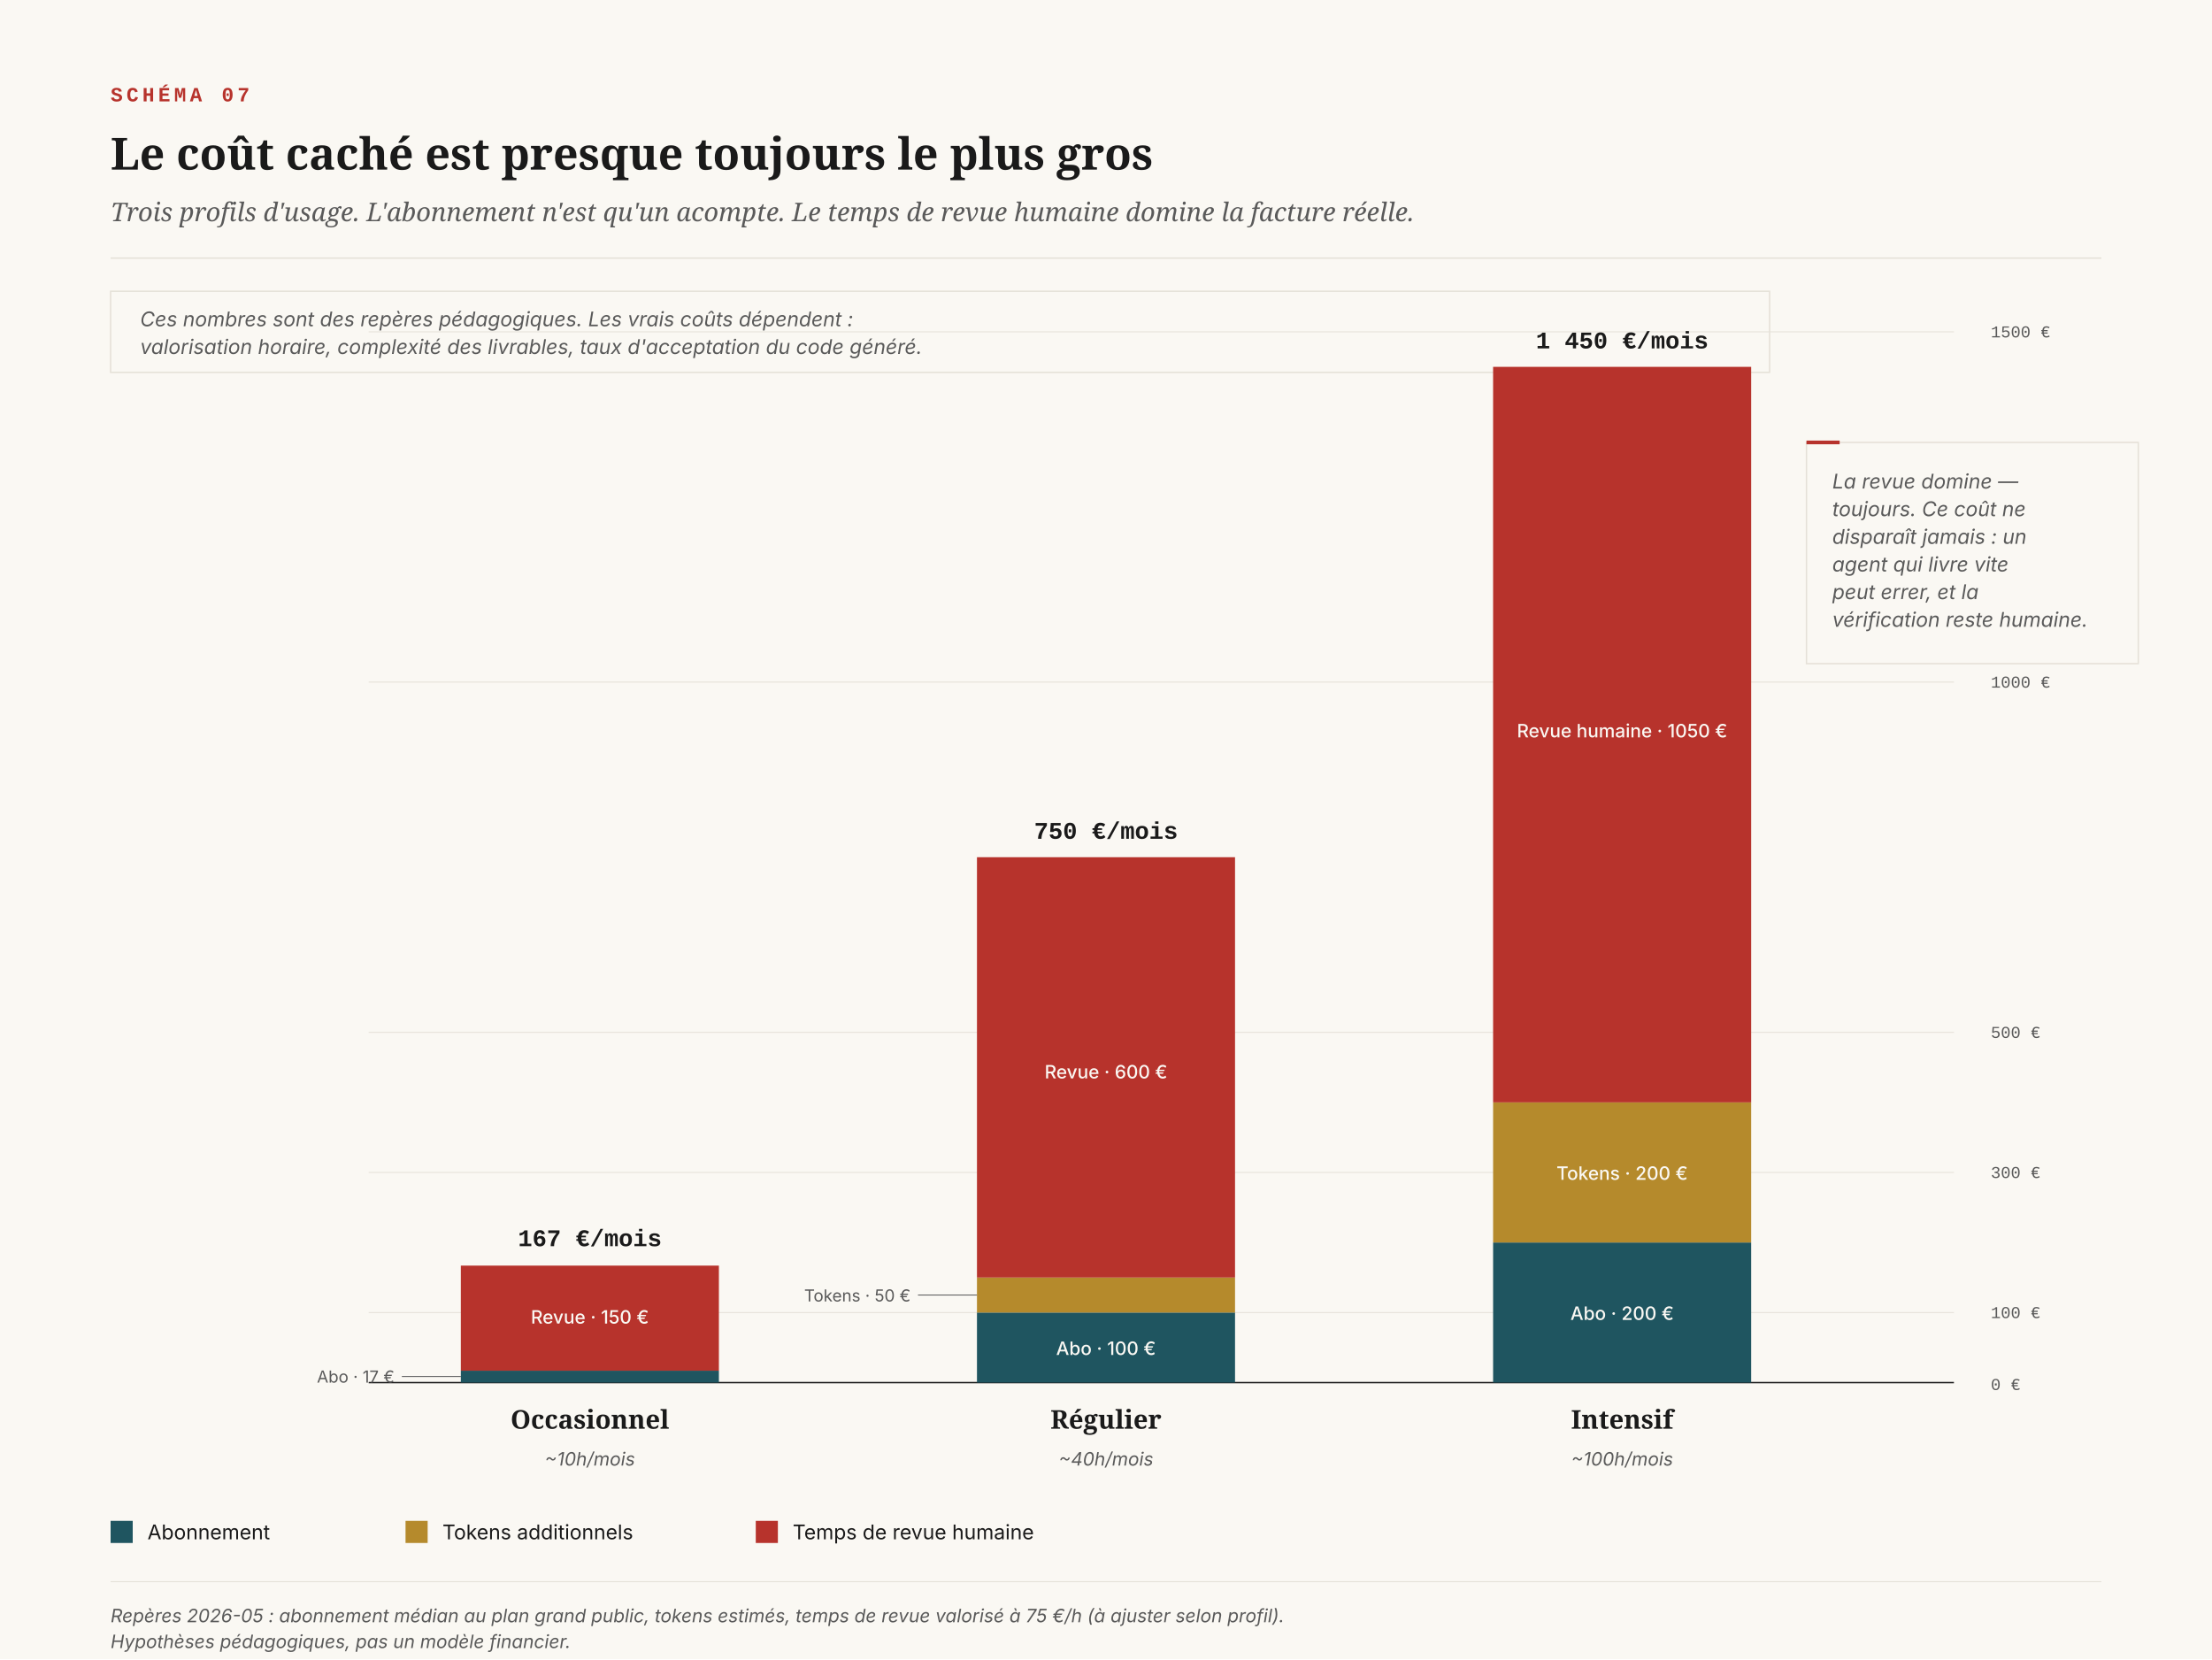
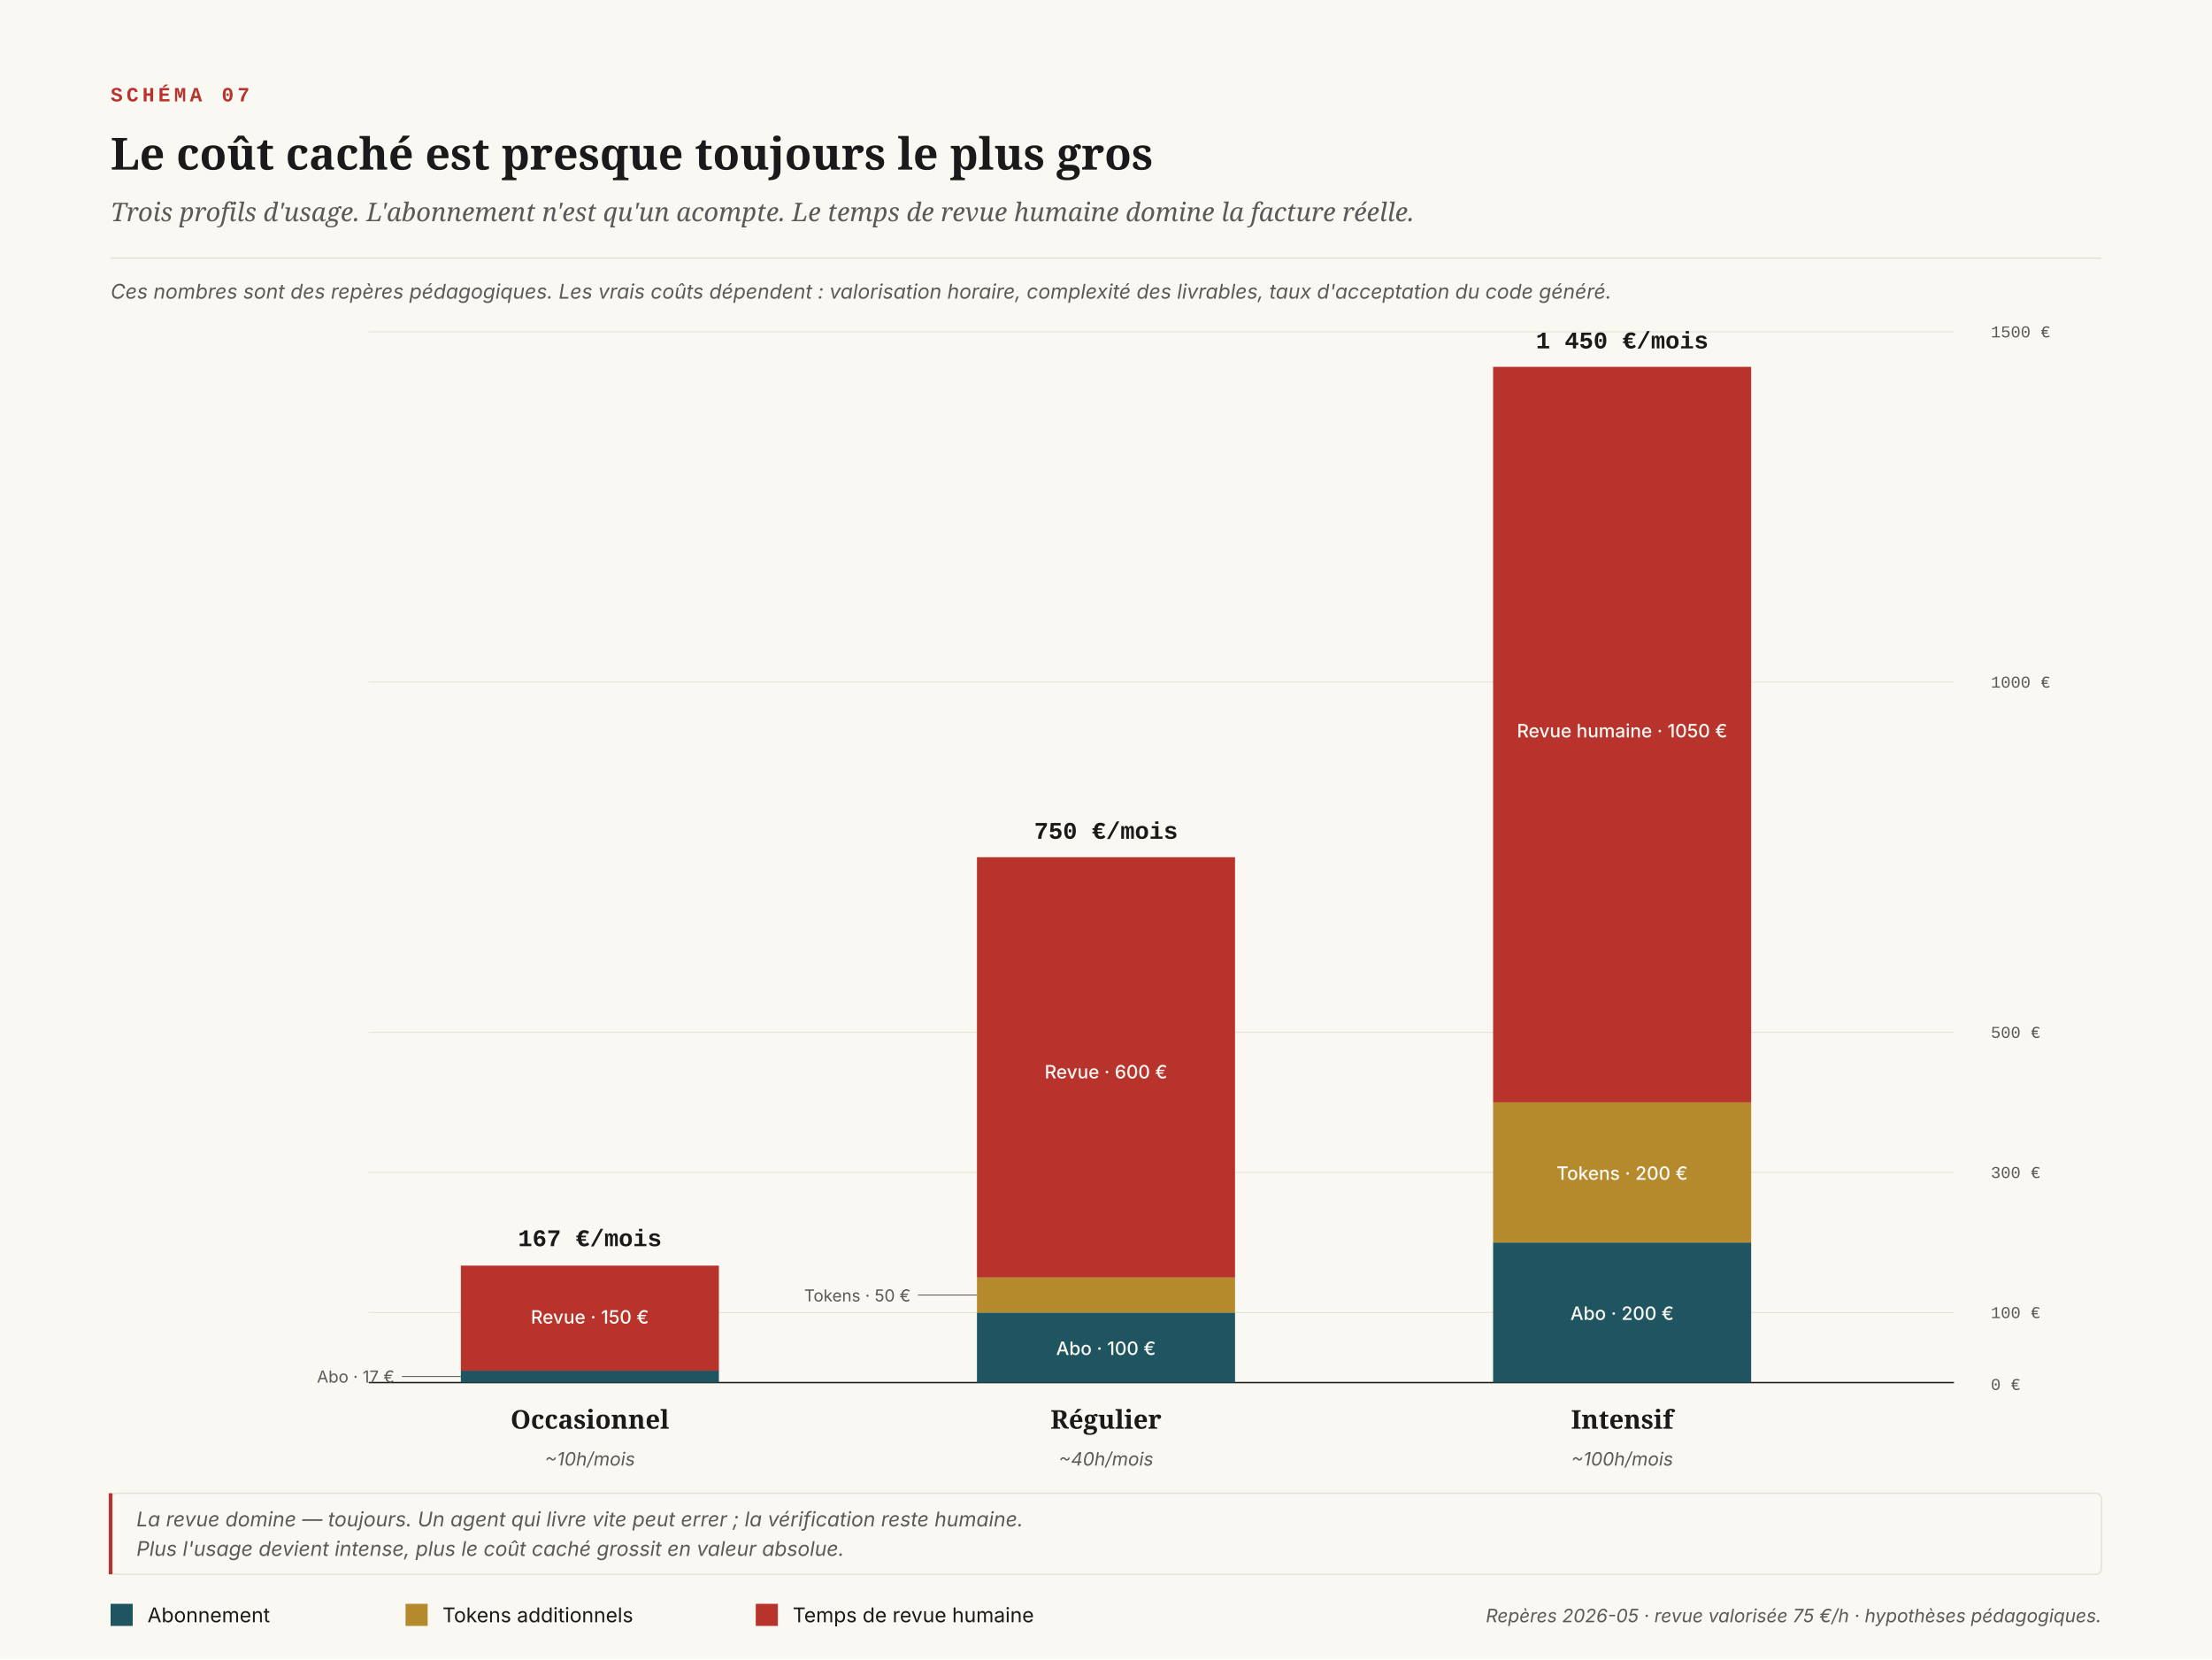
<svg xmlns="http://www.w3.org/2000/svg" viewBox="0 0 1200 900" data-schema-id="schema-07" role="img" aria-label="Coûts mensuels stratifiés par profil d'usage">
  <style>
    .display { font-family: 'Spectral', Georgia, serif; }
    .body { font-family: 'Inter', -apple-system, sans-serif; }
    .mono { font-family: 'JetBrains Mono', 'Courier New', monospace; }
  </style>
  <rect width="1200" height="900" fill="#FAF8F3" />
  <text x="60" y="55" class="mono" font-size="11" letter-spacing="2" fill="#B7332C" font-weight="600">SCHÉMA 07</text>
  <text x="60" y="92" class="display" font-size="24" font-weight="600" fill="#1A1A1A">Le coût caché est presque toujours le plus gros</text>
  <text x="60" y="120" class="display" font-style="italic" font-size="14" fill="#5A5A5A">Trois profils d'usage. L'abonnement n'est qu'un acompte. Le temps de revue humaine domine la facture réelle.</text>
  <line x1="60" y1="140" x2="1140" y2="140" stroke="#E5E1D8" stroke-width="0.75" />
-   <g transform="translate(60, 158)">
-     <rect x="0" y="0" width="900" height="44" fill="none" stroke="#E5E1D8" stroke-width="0.75" />
-     <text x="16" y="19" class="body" font-style="italic" font-size="11" fill="#5A5A5A">Ces nombres sont des repères pédagogiques. Les vrais coûts dépendent :</text>
-     <text x="16" y="34" class="body" font-style="italic" font-size="11" fill="#5A5A5A">valorisation horaire, complexité des livrables, taux d'acceptation du code généré.</text>
-   </g>
+   <text x="60" y="162" class="body" font-style="italic" font-size="11" fill="#5A5A5A">Ces nombres sont des repères pédagogiques. Les vrais coûts dépendent : valorisation horaire, complexité des livrables, taux d'acceptation du code généré.</text>
  <line x1="200" y1="750" x2="1060" y2="750" stroke="#1A1A1A" stroke-width="0.75" />
  <text x="1080" y="754" class="mono" font-size="9" fill="#5A5A5A">0 €</text>
  <line x1="200" y1="712" x2="1060" y2="712" stroke="#E5E1D8" stroke-width="0.5" />
  <text x="1080" y="715" class="mono" font-size="9" fill="#5A5A5A">100 €</text>
  <line x1="200" y1="636" x2="1060" y2="636" stroke="#E5E1D8" stroke-width="0.5" />
  <text x="1080" y="639" class="mono" font-size="9" fill="#5A5A5A">300 €</text>
  <line x1="200" y1="560" x2="1060" y2="560" stroke="#E5E1D8" stroke-width="0.5" />
  <text x="1080" y="563" class="mono" font-size="9" fill="#5A5A5A">500 €</text>
  <line x1="200" y1="370" x2="1060" y2="370" stroke="#E5E1D8" stroke-width="0.5" />
  <text x="1080" y="373" class="mono" font-size="9" fill="#5A5A5A">1000 €</text>
  <line x1="200" y1="180" x2="1060" y2="180" stroke="#E5E1D8" stroke-width="0.5" />
  <text x="1080" y="183" class="mono" font-size="9" fill="#5A5A5A">1500 €</text>
  <rect x="250" y="743.54" width="140" height="6.46" fill="#1F5560" />
  <rect x="250" y="686.54" width="140" height="57" fill="#B7332C" />
  <text x="320" y="718" class="body" font-size="10" font-weight="500" fill="#FAF8F3" text-anchor="middle">Revue · 150 €</text>
  <line x1="250" y1="746.7" x2="218" y2="746.7" stroke="#5A5A5A" stroke-width="0.5" />
  <text x="214" y="750" class="body" font-size="9" fill="#5A5A5A" text-anchor="end">Abo · 17 €</text>
  <text x="320" y="676" class="mono" font-size="13" font-weight="600" fill="#1A1A1A" text-anchor="middle">167 €/mois</text>
  <text x="320" y="775" class="display" font-size="14" font-weight="600" fill="#1A1A1A" text-anchor="middle">Occasionnel</text>
  <text x="320" y="795" class="body" font-style="italic" font-size="10" fill="#5A5A5A" text-anchor="middle">~10h/mois</text>
  <rect x="530" y="712" width="140" height="38" fill="#1F5560" />
  <rect x="530" y="693" width="140" height="19" fill="#B58A2C" />
  <rect x="530" y="465" width="140" height="228" fill="#B7332C" />
  <text x="600" y="735" class="body" font-size="10" font-weight="500" fill="#FAF8F3" text-anchor="middle">Abo · 100 €</text>
  <line x1="530" y1="702.5" x2="498" y2="702.5" stroke="#5A5A5A" stroke-width="0.5" />
  <text x="494" y="706" class="body" font-size="9" fill="#5A5A5A" text-anchor="end">Tokens · 50 €</text>
  <text x="600" y="585" class="body" font-size="10" font-weight="500" fill="#FAF8F3" text-anchor="middle">Revue · 600 €</text>
  <text x="600" y="455" class="mono" font-size="13" font-weight="600" fill="#1A1A1A" text-anchor="middle">750 €/mois</text>
  <text x="600" y="775" class="display" font-size="14" font-weight="600" fill="#1A1A1A" text-anchor="middle">Régulier</text>
  <text x="600" y="795" class="body" font-style="italic" font-size="10" fill="#5A5A5A" text-anchor="middle">~40h/mois</text>
  <rect x="810" y="674" width="140" height="76" fill="#1F5560" />
  <rect x="810" y="598" width="140" height="76" fill="#B58A2C" />
  <rect x="810" y="199" width="140" height="399" fill="#B7332C" />
  <text x="880" y="716" class="body" font-size="10" font-weight="500" fill="#FAF8F3" text-anchor="middle">Abo · 200 €</text>
  <text x="880" y="640" class="body" font-size="10" font-weight="500" fill="#FAF8F3" text-anchor="middle">Tokens · 200 €</text>
  <text x="880" y="400" class="body" font-size="10" font-weight="500" fill="#FAF8F3" text-anchor="middle">Revue humaine · 1050 €</text>
  <text x="880" y="189" class="mono" font-size="13" font-weight="600" fill="#1A1A1A" text-anchor="middle">1 450 €/mois</text>
  <text x="880" y="775" class="display" font-size="14" font-weight="600" fill="#1A1A1A" text-anchor="middle">Intensif</text>
  <text x="880" y="795" class="body" font-style="italic" font-size="10" fill="#5A5A5A" text-anchor="middle">~100h/mois</text>
  <g>
-     <rect x="980" y="240" width="180" height="120" fill="#FAF8F3" stroke="#E5E1D8" stroke-width="0.75" />
-     <line x1="980" y1="240" x2="998" y2="240" stroke="#B7332C" stroke-width="2" />
-     <text x="994" y="265" class="body" font-style="italic" font-size="11" fill="#5A5A5A">
-       <tspan x="994" dy="0">La revue domine —</tspan>
-       <tspan x="994" dy="15">toujours. Ce coût ne</tspan>
-       <tspan x="994" dy="15">disparaît jamais : un</tspan>
-       <tspan x="994" dy="15">agent qui livre vite</tspan>
-       <tspan x="994" dy="15">peut errer, et la</tspan>
-       <tspan x="994" dy="15">vérification reste humaine.</tspan>
-     </text>
+     <rect x="60" y="810" width="1080" height="44" rx="3" fill="none" stroke="#E5E1D8" stroke-width="0.75" />
+     <line x1="60" y1="810" x2="60" y2="854" stroke="#B7332C" stroke-width="2" />
+     <text x="74" y="828" class="body" font-style="italic" font-size="11" fill="#5A5A5A">La revue domine — toujours. Un agent qui livre vite peut errer ; la vérification reste humaine.</text>
+     <text x="74" y="844" class="body" font-style="italic" font-size="11" fill="#5A5A5A">Plus l'usage devient intense, plus le coût caché grossit en valeur absolue.</text>
  </g>
-   <g transform="translate(60, 825)">
+   <g transform="translate(60, 870)">
    <rect x="0" y="0" width="12" height="12" fill="#1F5560" />
    <text x="20" y="10" class="body" font-size="11" fill="#1A1A1A">Abonnement</text>
    <rect x="160" y="0" width="12" height="12" fill="#B58A2C" />
    <text x="180" y="10" class="body" font-size="11" fill="#1A1A1A">Tokens additionnels</text>
    <rect x="350" y="0" width="12" height="12" fill="#B7332C" />
    <text x="370" y="10" class="body" font-size="11" fill="#1A1A1A">Temps de revue humaine</text>
+     <text x="1080" y="10" class="body" font-style="italic" font-size="10" fill="#5A5A5A" text-anchor="end">Repères 2026-05 · revue valorisée 75 €/h · hypothèses pédagogiques.</text>
  </g>
-   <line x1="60" y1="858" x2="1140" y2="858" stroke="#E5E1D8" stroke-width="0.5" />
-   <text x="60" y="880" class="body" font-style="italic" font-size="10" fill="#5A5A5A">Repères 2026-05 : abonnement médian au plan grand public, tokens estimés, temps de revue valorisé à 75 €/h (à ajuster selon profil).</text>
-   <text x="60" y="894" class="body" font-style="italic" font-size="10" fill="#5A5A5A">Hypothèses pédagogiques, pas un modèle financier.</text>
</svg>
